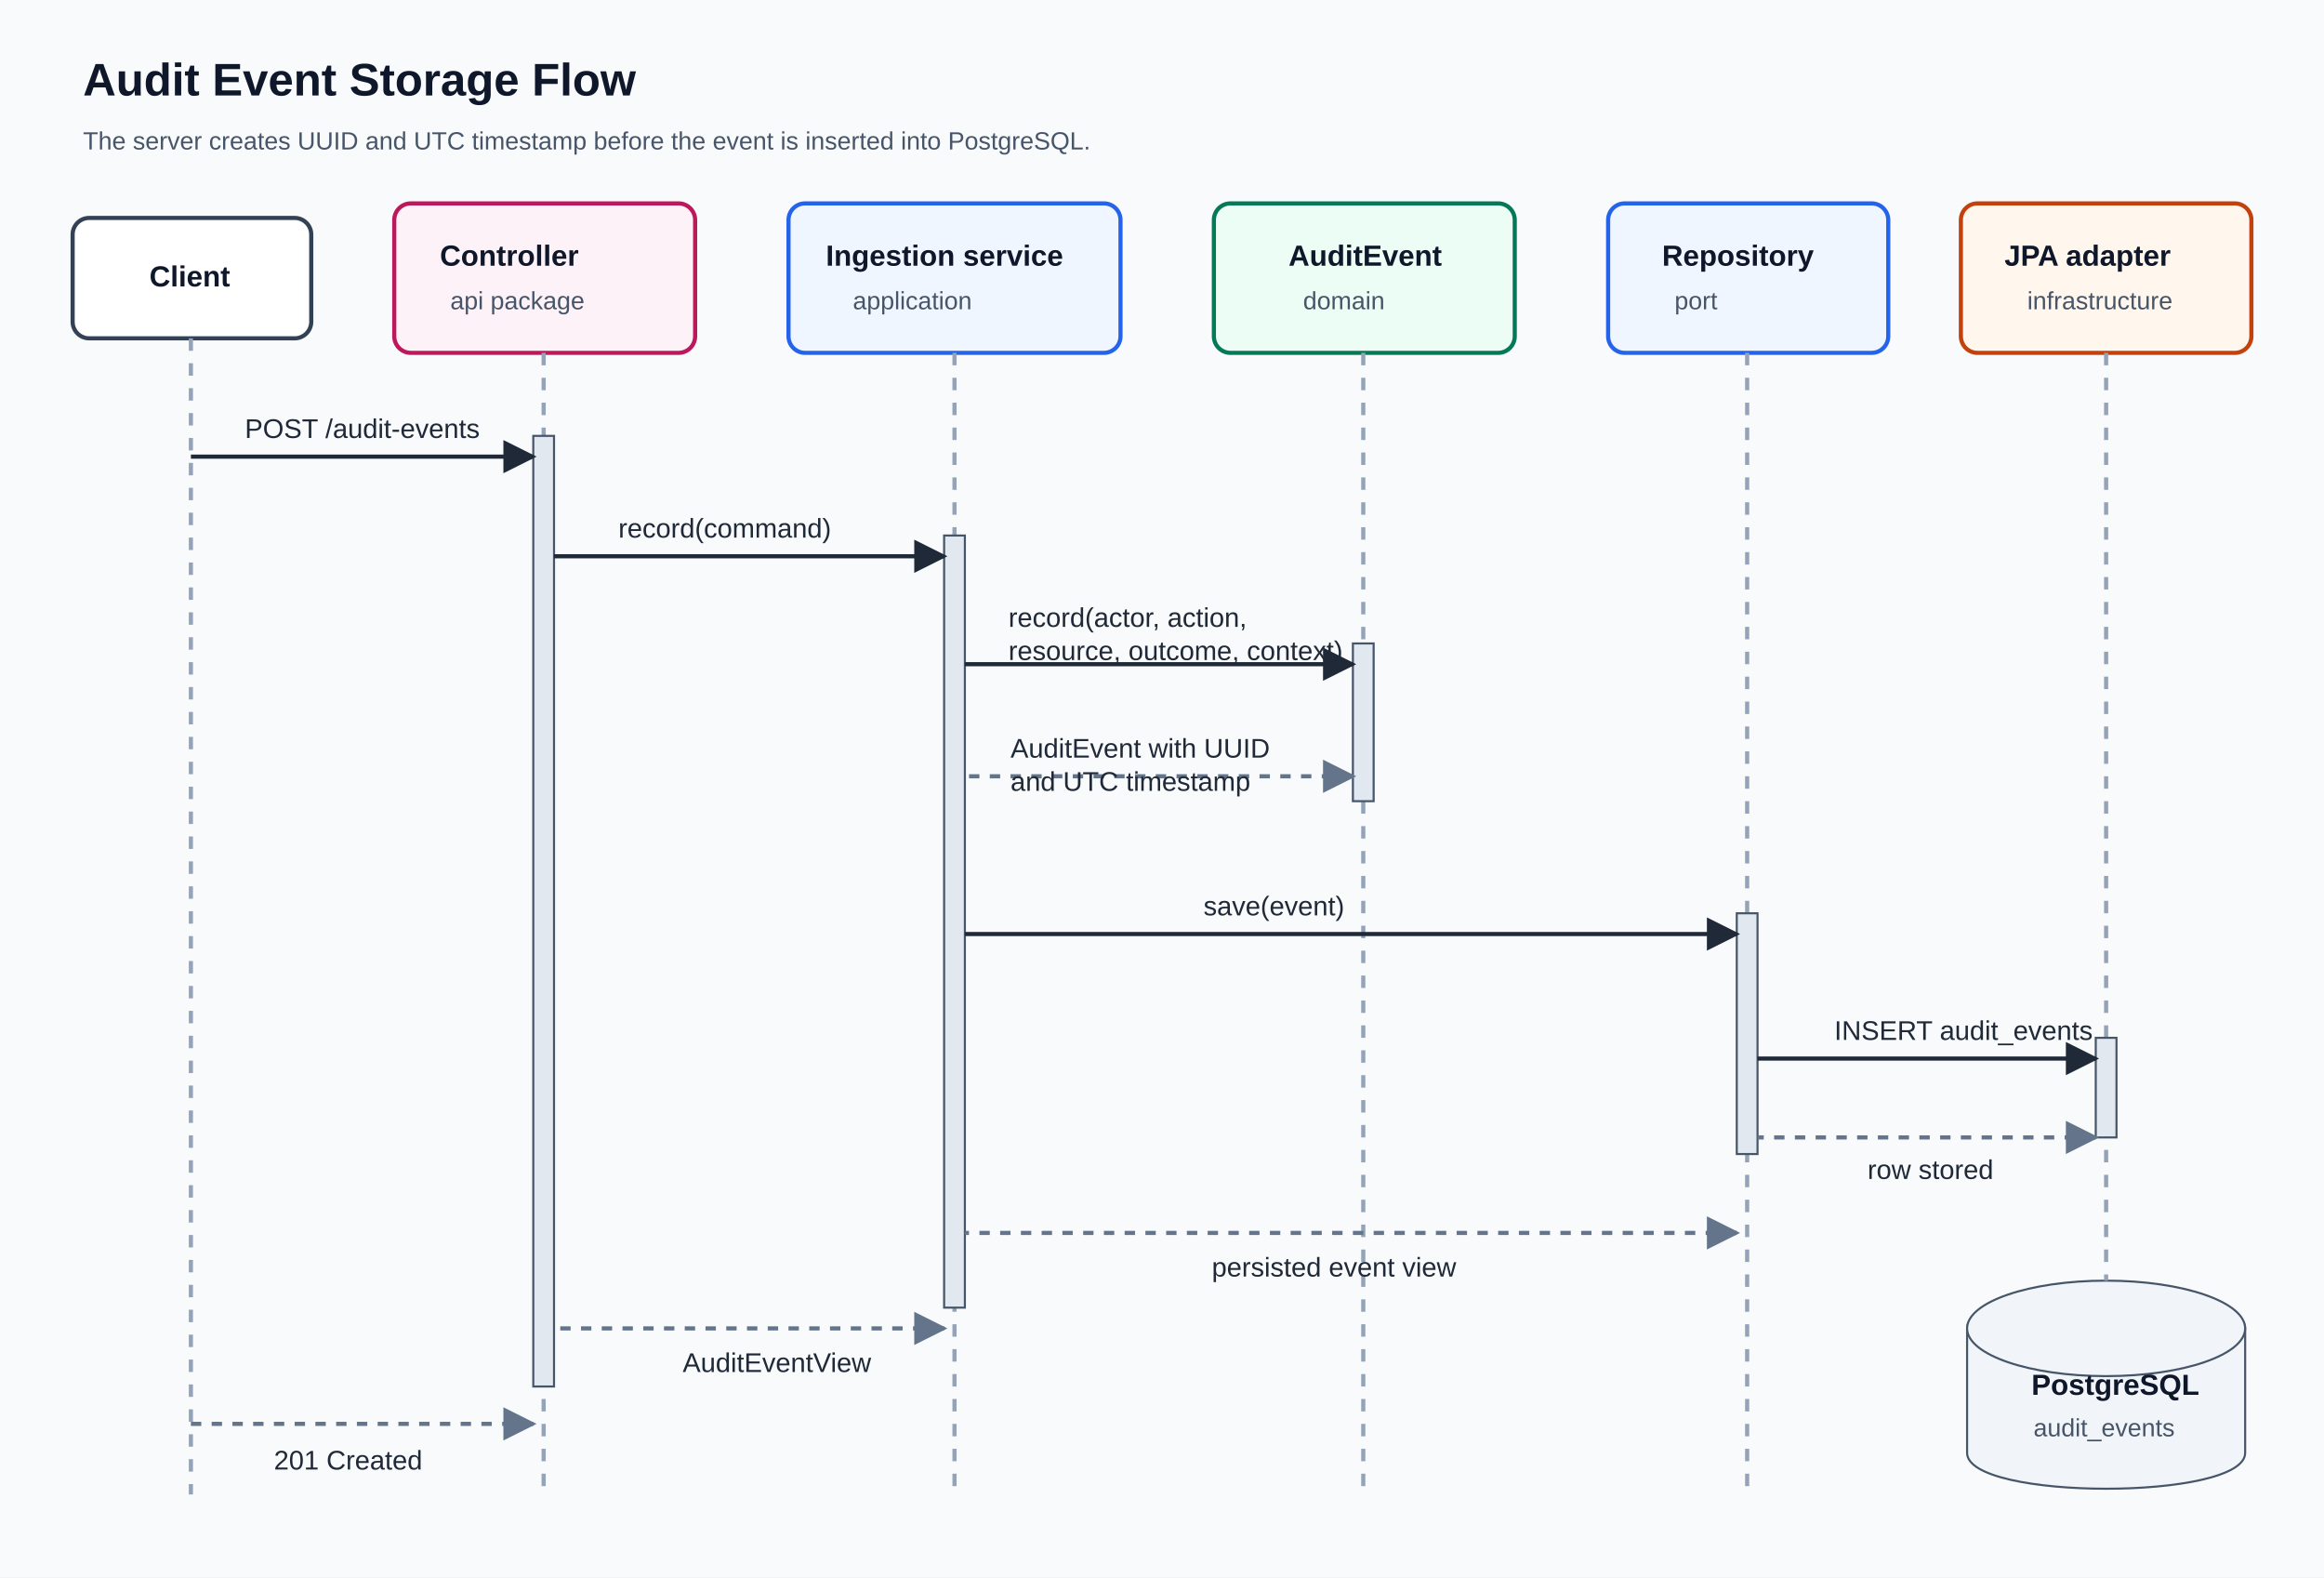
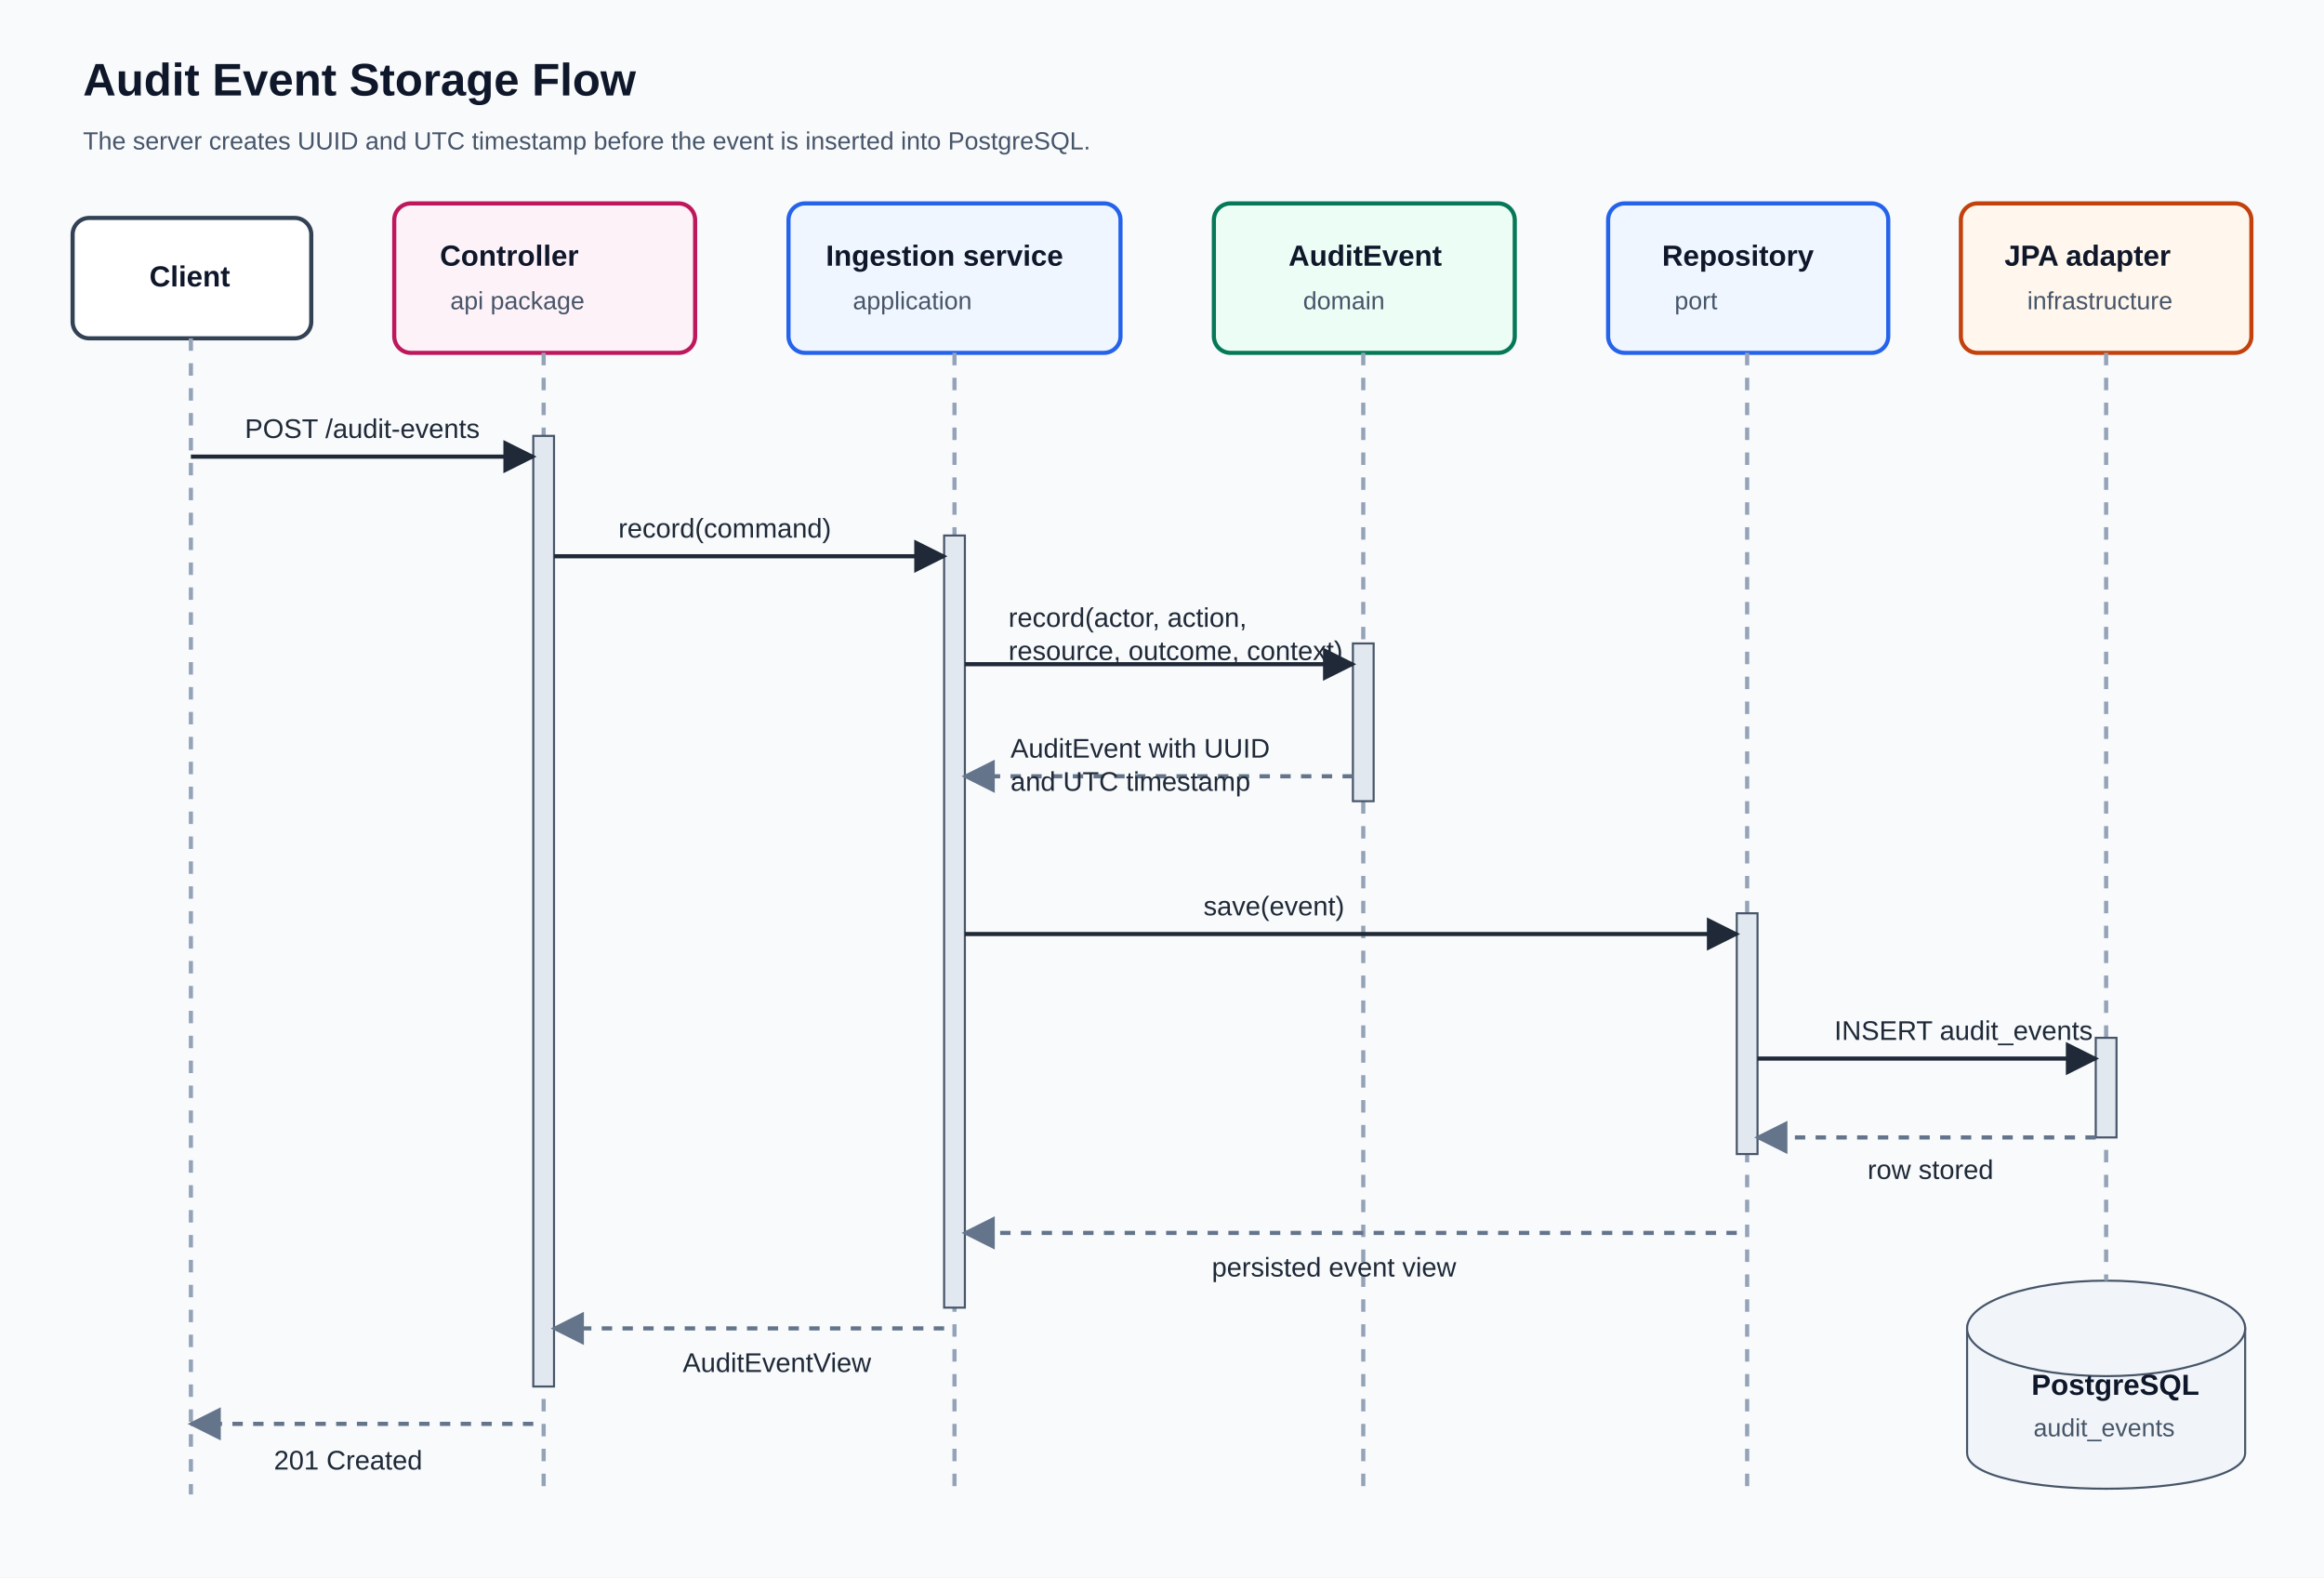
<svg xmlns="http://www.w3.org/2000/svg" width="1120" height="760" viewBox="0 0 1120 760" role="img" aria-labelledby="title desc">
  <defs>
    <marker id="arrow" viewBox="0 0 10 10" refX="9" refY="5" markerWidth="8" markerHeight="8" orient="auto">
      <path d="M 0 0 L 10 5 L 0 10 z" fill="#1f2937" />
    </marker>
-     <marker id="arrowReturn" viewBox="0 0 10 10" refX="1" refY="5" markerWidth="8" markerHeight="8" orient="auto">
-       <path d="M 10 0 L 0 5 L 10 10 z" fill="#64748b" />
+     <marker id="arrowReturn" viewBox="0 0 10 10" refX="9" refY="5" markerWidth="8" markerHeight="8" orient="auto">
+       <path d="M 0 0 L 10 5 L 0 10 z" fill="#64748b" />
    </marker>
    <style>
      .bg { fill: #f8fafc; }
      .head { fill: #ffffff; stroke: #334155; stroke-width: 2; rx: 8; }
      .api { fill: #fdf2f8; stroke: #be185d; }
      .app { fill: #eff6ff; stroke: #2563eb; }
      .domain { fill: #ecfdf5; stroke: #047857; }
      .infra { fill: #fff7ed; stroke: #c2410c; }
      .db { fill: #f1f5f9; stroke: #475569; }
      .title { font: 700 22px Arial, sans-serif; fill: #0f172a; }
      .label { font: 700 14px Arial, sans-serif; fill: #0f172a; }
      .small { font: 12px Arial, sans-serif; fill: #475569; }
      .msg { font: 13px Arial, sans-serif; fill: #1f2937; }
      .life { stroke: #94a3b8; stroke-width: 2; stroke-dasharray: 6 6; }
      .call { stroke: #1f2937; stroke-width: 2; fill: none; marker-end: url(#arrow); }
-       .return { stroke: #64748b; stroke-width: 2; stroke-dasharray: 5 5; fill: none; marker-start: url(#arrowReturn); }
+       .return { stroke: #64748b; stroke-width: 2; stroke-dasharray: 5 5; fill: none; marker-end: url(#arrowReturn); }
      .activation { fill: #e2e8f0; stroke: #475569; stroke-width: 1; }
    </style>
  </defs>
  <rect class="bg" x="0" y="0" width="1120" height="760" />
  <text class="title" x="40" y="46">Audit Event Storage Flow</text>
  <text class="small" x="40" y="72">The server creates UUID and UTC timestamp before the event is inserted into PostgreSQL.</text>
  <rect class="head" x="35" y="105" width="115" height="58" />
  <text class="label" x="72" y="138">Client</text>
  <rect class="head api" x="190" y="98" width="145" height="72" />
  <text class="label" x="212" y="128">Controller</text>
  <text class="small" x="217" y="149">api package</text>
  <rect class="head app" x="380" y="98" width="160" height="72" />
  <text class="label" x="398" y="128">Ingestion service</text>
  <text class="small" x="411" y="149">application</text>
  <rect class="head domain" x="585" y="98" width="145" height="72" />
  <text class="label" x="621" y="128">AuditEvent</text>
  <text class="small" x="628" y="149">domain</text>
  <rect class="head app" x="775" y="98" width="135" height="72" />
  <text class="label" x="801" y="128">Repository</text>
  <text class="small" x="807" y="149">port</text>
  <rect class="head infra" x="945" y="98" width="140" height="72" />
  <text class="label" x="966" y="128">JPA adapter</text>
  <text class="small" x="977" y="149">infrastructure</text>
  <path class="db" d="M 948 640 C 948 617, 1082 617, 1082 640 L 1082 700 C 1082 723, 948 723, 948 700 Z" />
  <ellipse class="db" cx="1015" cy="640" rx="67" ry="23" />
  <text class="label" x="979" y="672">PostgreSQL</text>
  <text class="small" x="980" y="692">audit_events</text>
  <line class="life" x1="92" y1="163" x2="92" y2="720" />
  <line class="life" x1="262" y1="170" x2="262" y2="720" />
  <line class="life" x1="460" y1="170" x2="460" y2="720" />
  <line class="life" x1="657" y1="170" x2="657" y2="720" />
  <line class="life" x1="842" y1="170" x2="842" y2="720" />
  <line class="life" x1="1015" y1="170" x2="1015" y2="617" />
  <rect class="activation" x="257" y="210" width="10" height="458" />
  <rect class="activation" x="455" y="258" width="10" height="372" />
  <rect class="activation" x="652" y="310" width="10" height="76" />
  <rect class="activation" x="837" y="440" width="10" height="116" />
  <rect class="activation" x="1010" y="500" width="10" height="48" />
  <path class="call" d="M 92 220 L 257 220" />
  <text class="msg" x="118" y="211">POST /audit-events</text>
  <path class="call" d="M 267 268 L 455 268" />
  <text class="msg" x="298" y="259">record(command)</text>
  <path class="call" d="M 465 320 L 652 320" />
  <text class="msg" x="486" y="302">record(actor, action,</text>
  <text class="msg" x="486" y="318">resource, outcome, context)</text>
  <path class="return" d="M 652 374 L 465 374" />
  <text class="msg" x="487" y="365">AuditEvent with UUID</text>
  <text class="msg" x="487" y="381">and UTC timestamp</text>
  <path class="call" d="M 465 450 L 837 450" />
  <text class="msg" x="580" y="441">save(event)</text>
  <path class="call" d="M 847 510 L 1010 510" />
  <text class="msg" x="884" y="501">INSERT audit_events</text>
  <path class="return" d="M 1010 548 L 847 548" />
  <text class="msg" x="900" y="568">row stored</text>
  <path class="return" d="M 837 594 L 465 594" />
  <text class="msg" x="584" y="615">persisted event view</text>
  <path class="return" d="M 455 640 L 267 640" />
  <text class="msg" x="329" y="661">AuditEventView</text>
  <path class="return" d="M 257 686 L 92 686" />
  <text class="msg" x="132" y="708">201 Created</text>
</svg>
